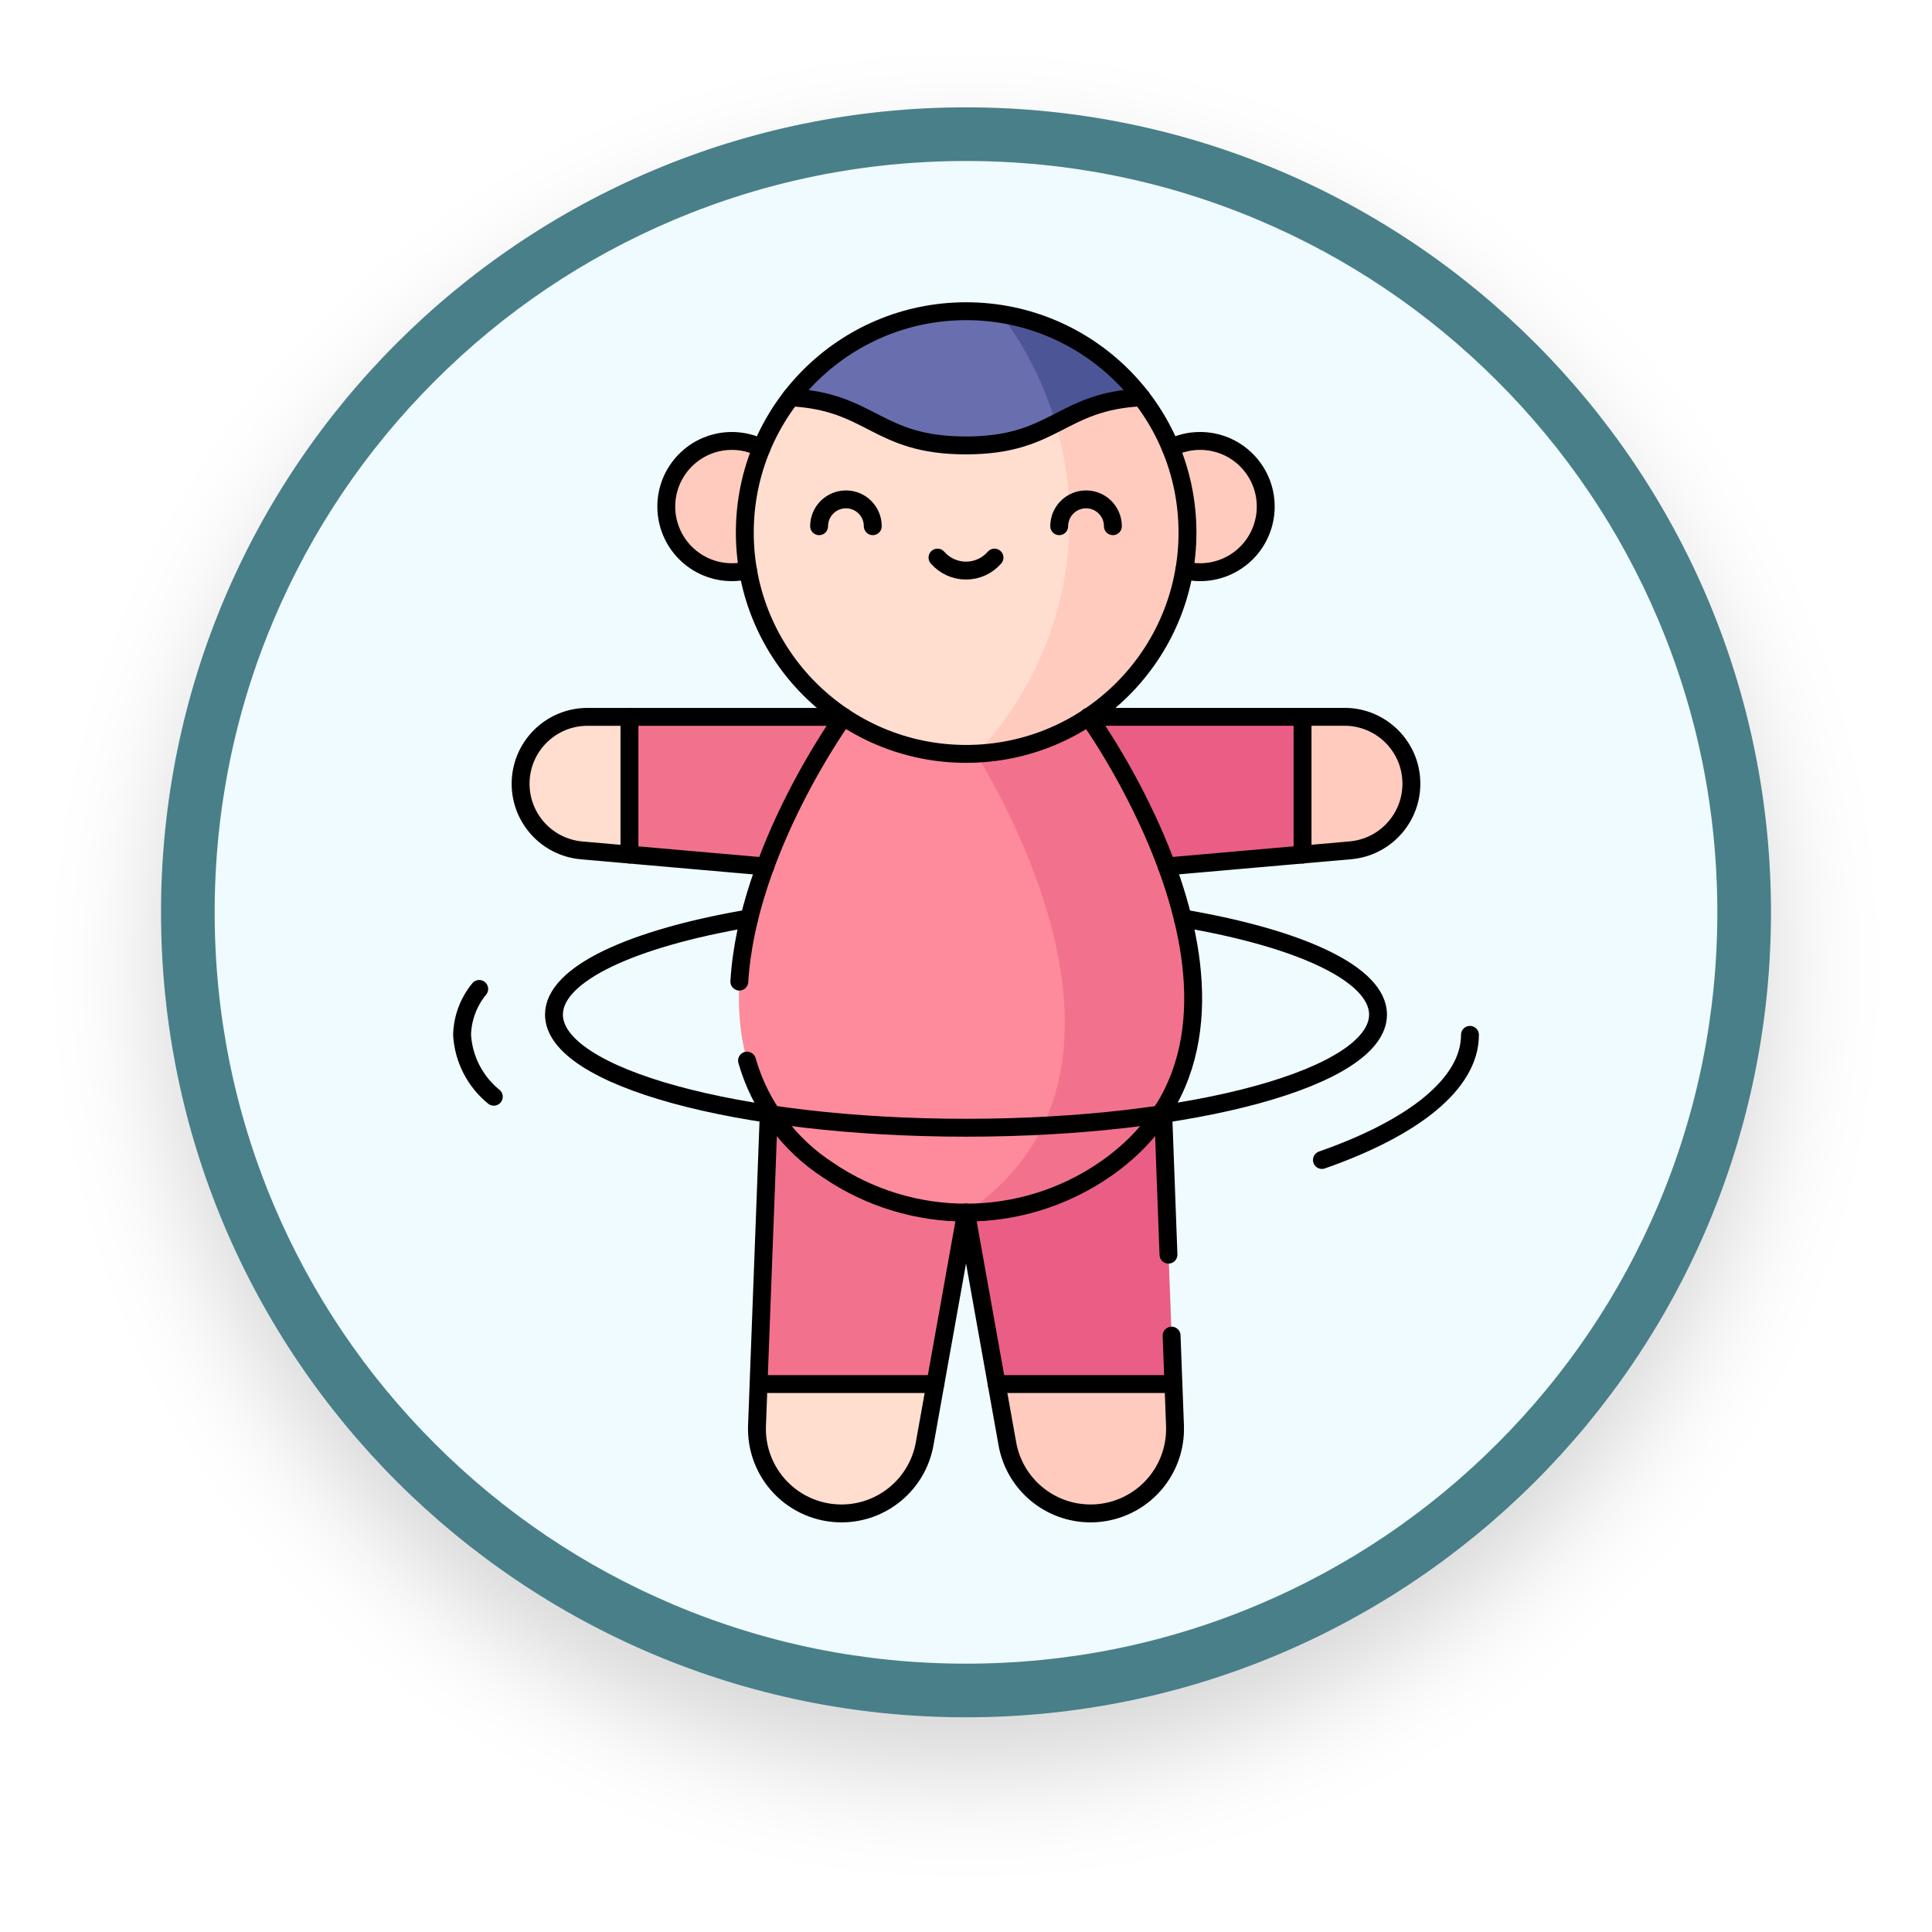
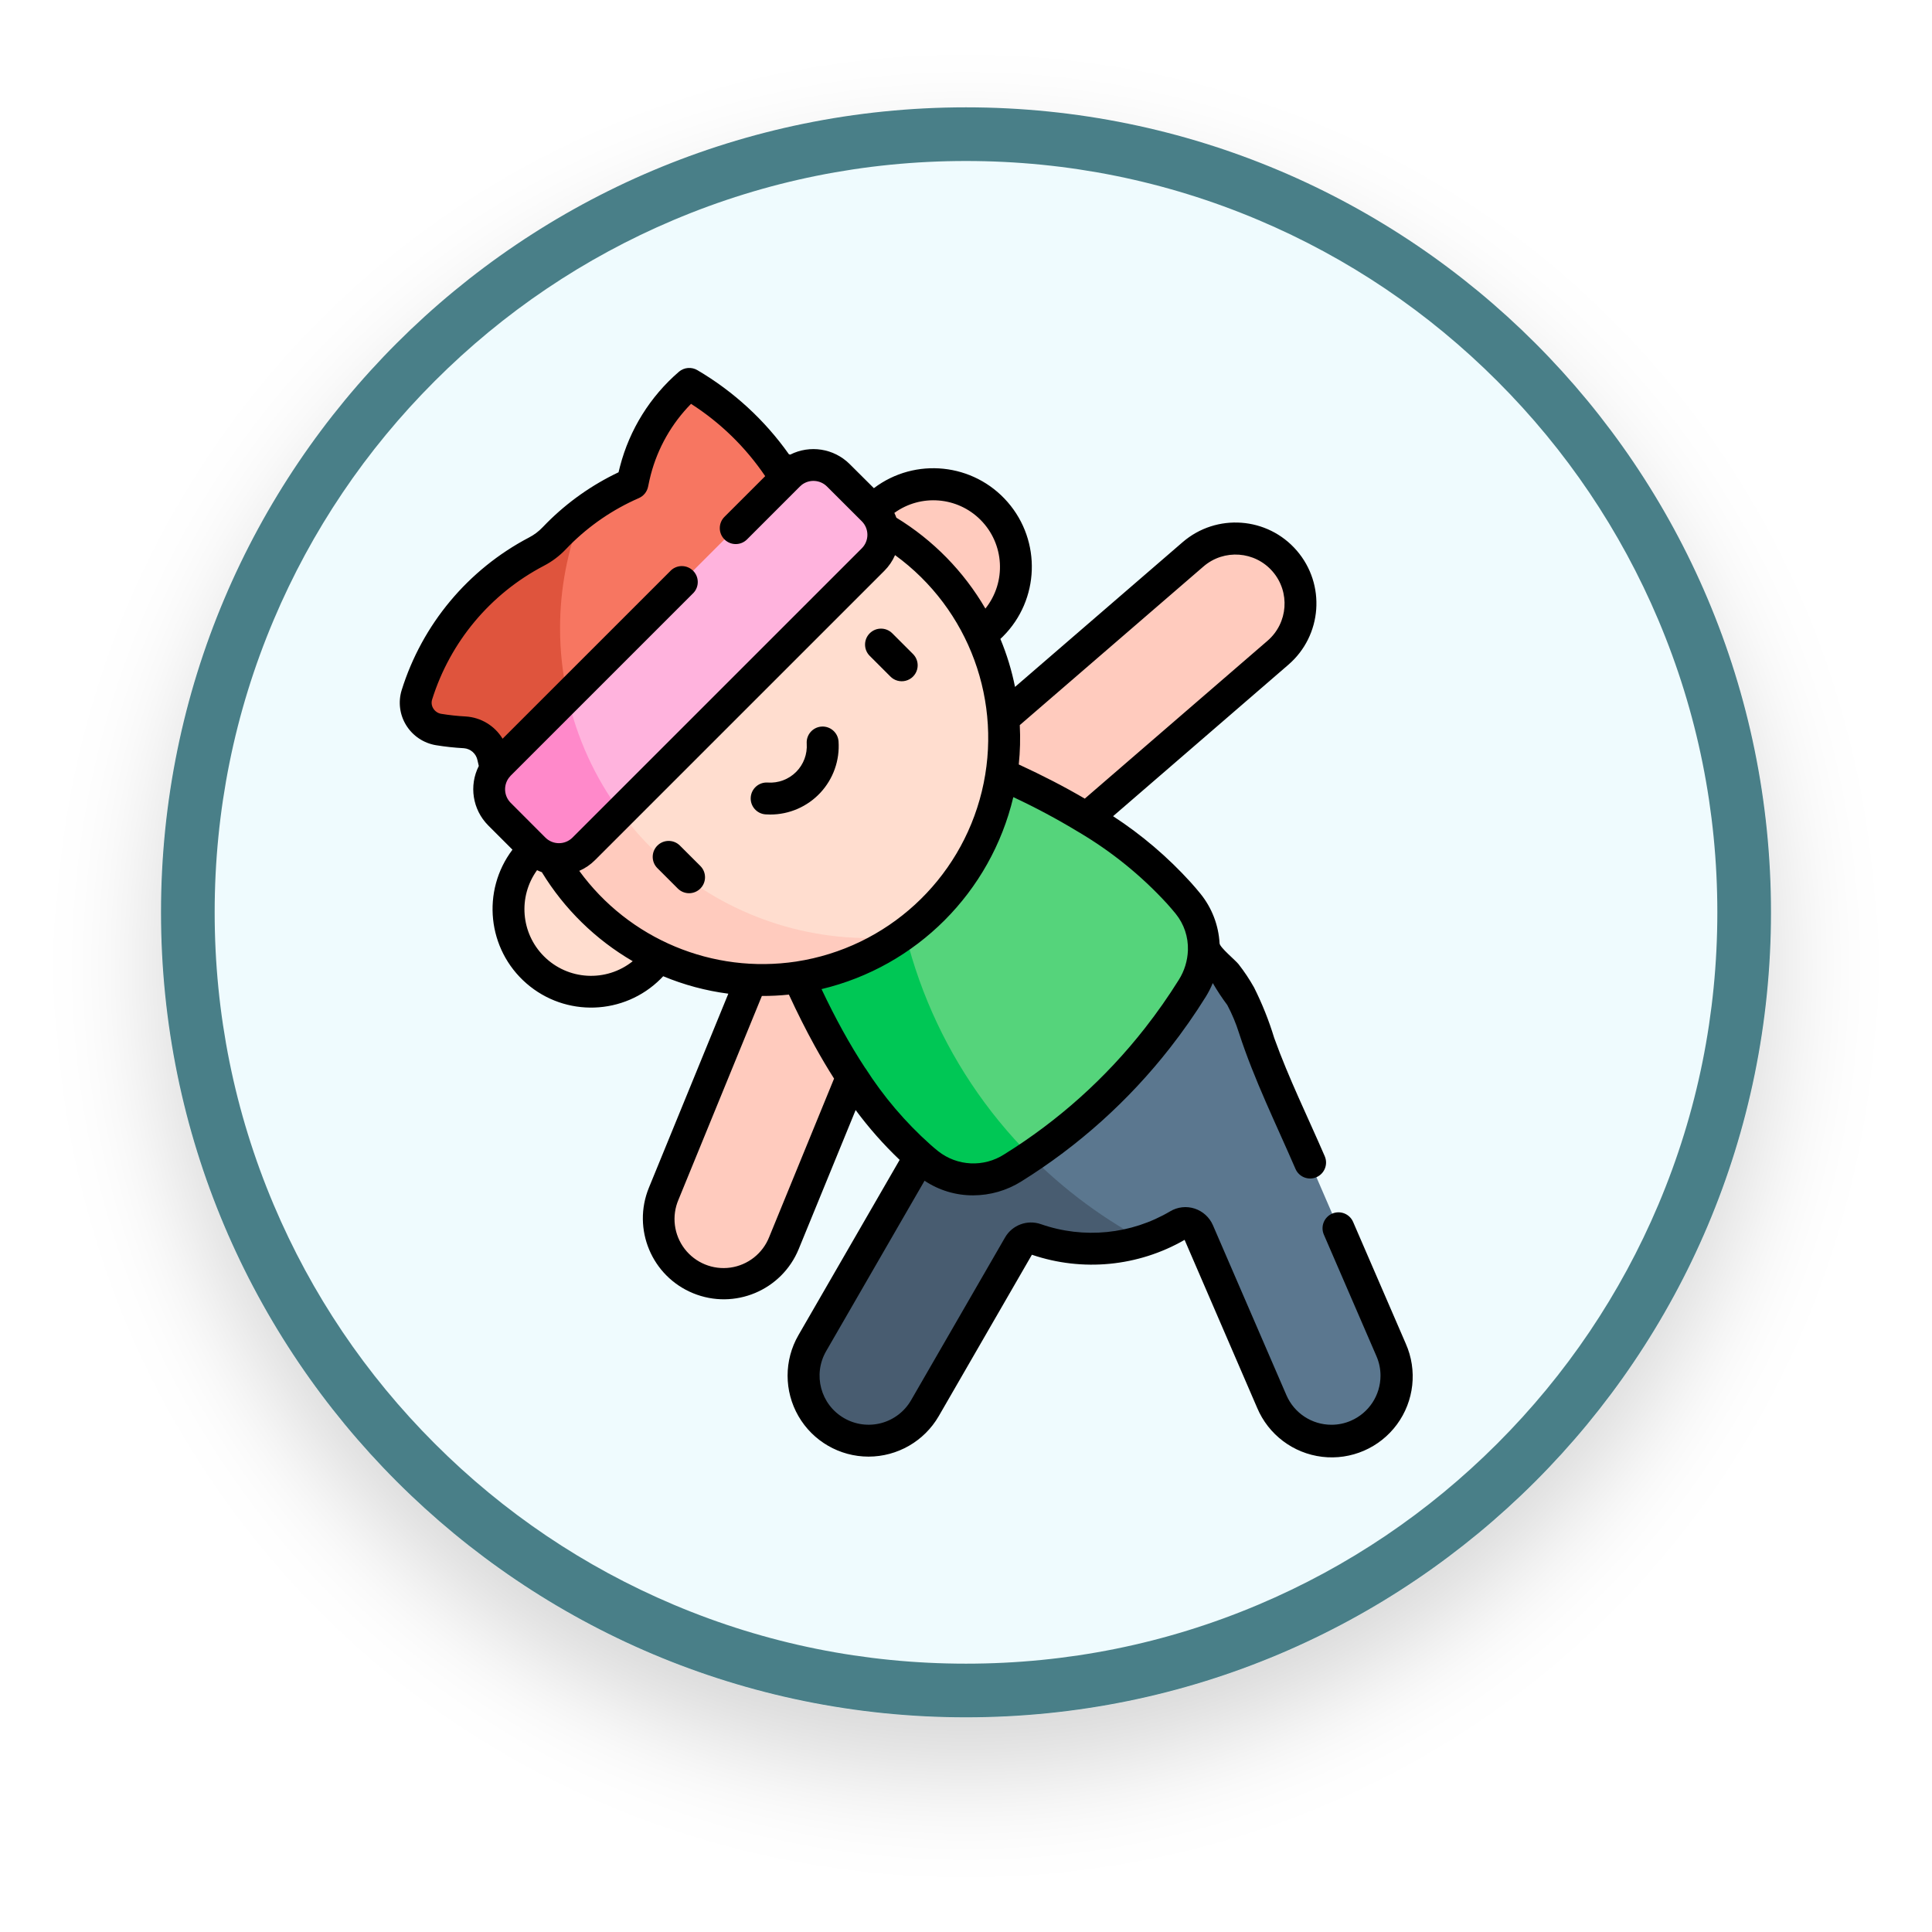
<svg xmlns="http://www.w3.org/2000/svg" width="108" height="108" viewBox="0 0 108 108">
  <defs>
    <filter id="Path_904820" x="0" y="0" width="108" height="108" filterUnits="userSpaceOnUse">
      <feOffset dy="3" input="SourceAlpha" />
      <feGaussianBlur stdDeviation="3" result="blur" />
      <feFlood flood-opacity="0.161" />
      <feComposite operator="in" in2="blur" />
      <feComposite in="SourceGraphic" />
    </filter>
-     <clipPath id="clip-path">
-       <path id="path5484" d="M0-682.665H69.234v69.234H0Z" transform="translate(0 682.665)" />
-     </clipPath>
  </defs>
-   <g id="Group_1208169" data-name="Group 1208169" transform="translate(-619.477 -328.148)">
-     <g id="Group_1207936" data-name="Group 1207936">
-       <g id="Group_1201662" data-name="Group 1201662" transform="translate(628.477 334.148)">
-         <g id="Group_1173585" data-name="Group 1173585" transform="translate(0 0)">
-           <g id="Group_1173428" data-name="Group 1173428">
-             <g id="Group_1171958" data-name="Group 1171958">
-               <g id="Group_1167341" data-name="Group 1167341">
-                 <g id="Group_1166792" data-name="Group 1166792">
-                   <g transform="matrix(1, 0, 0, 1, -9, -6)" filter="url(#Path_904820)">
-                     <g id="Path_904820-2" data-name="Path 904820" transform="translate(9 6)" fill="#effbfe">
-                       <path d="M 45 88.5 C 39.127 88.5 33.43 87.35 28.068 85.082 C 22.889 82.891 18.236 79.755 14.241 75.759 C 10.245 71.764 7.109 67.111 4.918 61.932 C 2.65 56.57 1.5 50.873 1.5 45 C 1.5 39.127 2.65 33.43 4.918 28.068 C 7.109 22.889 10.245 18.236 14.241 14.241 C 18.236 10.245 22.889 7.109 28.068 4.918 C 33.43 2.65 39.127 1.5 45 1.5 C 50.873 1.5 56.57 2.65 61.932 4.918 C 67.111 7.109 71.764 10.245 75.759 14.241 C 79.755 18.236 82.891 22.889 85.082 28.068 C 87.35 33.43 88.5 39.127 88.5 45 C 88.5 50.873 87.35 56.57 85.082 61.932 C 82.891 67.111 79.755 71.764 75.759 75.759 C 71.764 79.755 67.111 82.891 61.932 85.082 C 56.57 87.35 50.873 88.5 45 88.5 Z" stroke="none" />
-                       <path d="M 45 3 C 39.329 3 33.829 4.11 28.653 6.299 C 23.652 8.415 19.16 11.443 15.302 15.302 C 11.443 19.16 8.415 23.652 6.299 28.653 C 4.11 33.829 3 39.329 3 45 C 3 50.671 4.11 56.171 6.299 61.347 C 8.415 66.348 11.443 70.84 15.302 74.698 C 19.16 78.557 23.652 81.585 28.653 83.701 C 33.829 85.89 39.329 87 45 87 C 50.671 87 56.171 85.89 61.347 83.701 C 66.348 81.585 70.84 78.557 74.698 74.698 C 78.557 70.84 81.585 66.348 83.701 61.347 C 85.89 56.171 87 50.671 87 45 C 87 39.329 85.89 33.829 83.701 28.653 C 81.585 23.652 78.557 19.16 74.698 15.302 C 70.84 11.443 66.348 8.415 61.347 6.299 C 56.171 4.11 50.671 3 45 3 M 45 -7.62939453125e-06 C 69.853 -7.62939453125e-06 90 20.147 90 45 C 90 69.853 69.853 90 45 90 C 20.147 90 -7.62939453125e-06 69.853 -7.62939453125e-06 45 C -7.62939453125e-06 20.147 20.147 -7.62939453125e-06 45 -7.62939453125e-06 Z" stroke="none" fill="#497f88" />
+   <g id="Group_1209302" data-name="Group 1209302" transform="translate(-619.477 -472.679)">
+     <g id="Group_1209296" data-name="Group 1209296">
+       <g id="Group_1208347" data-name="Group 1208347" transform="translate(628.477 478.679)">
+         <g id="Group_1207936" data-name="Group 1207936" transform="translate(0 0)">
+           <g id="Group_1201662" data-name="Group 1201662">
+             <g id="Group_1173585" data-name="Group 1173585">
+               <g id="Group_1173428" data-name="Group 1173428">
+                 <g id="Group_1171958" data-name="Group 1171958">
+                   <g id="Group_1167341" data-name="Group 1167341">
+                     <g id="Group_1166792" data-name="Group 1166792">
+                       <g transform="matrix(1, 0, 0, 1, -9, -6)" filter="url(#Path_904820)">
+                         <g id="Path_904820-2" data-name="Path 904820" transform="translate(9 6)" fill="#effbfe">
+                           <path d="M 45 88.5 C 39.127 88.5 33.43 87.35 28.068 85.082 C 22.889 82.891 18.236 79.755 14.241 75.759 C 10.245 71.764 7.109 67.111 4.918 61.932 C 2.65 56.57 1.5 50.873 1.5 45 C 1.5 39.127 2.65 33.43 4.918 28.068 C 7.109 22.889 10.245 18.236 14.241 14.241 C 18.236 10.245 22.889 7.109 28.068 4.918 C 33.43 2.65 39.127 1.5 45 1.5 C 50.873 1.5 56.57 2.65 61.932 4.918 C 67.111 7.109 71.764 10.245 75.759 14.241 C 79.755 18.236 82.891 22.889 85.082 28.068 C 87.35 33.43 88.5 39.127 88.5 45 C 88.5 50.873 87.35 56.57 85.082 61.932 C 82.891 67.111 79.755 71.764 75.759 75.759 C 71.764 79.755 67.111 82.891 61.932 85.082 C 56.57 87.35 50.873 88.5 45 88.5 Z" stroke="none" />
+                           <path d="M 45 3 C 39.329 3 33.829 4.11 28.653 6.299 C 23.652 8.415 19.16 11.443 15.302 15.302 C 11.443 19.16 8.415 23.652 6.299 28.653 C 4.11 33.829 3 39.329 3 45 C 3 50.671 4.11 56.171 6.299 61.347 C 8.415 66.348 11.443 70.84 15.302 74.698 C 19.16 78.557 23.652 81.585 28.653 83.701 C 33.829 85.89 39.329 87 45 87 C 50.671 87 56.171 85.89 61.347 83.701 C 66.348 81.585 70.84 78.557 74.698 74.698 C 78.557 70.84 81.585 66.348 83.701 61.347 C 85.89 56.171 87 50.671 87 45 C 87 39.329 85.89 33.829 83.701 28.653 C 81.585 23.652 78.557 19.16 74.698 15.302 C 70.84 11.443 66.348 8.415 61.347 6.299 C 56.171 4.11 50.671 3 45 3 M 45 -7.62939453125e-06 C 69.853 -7.62939453125e-06 90 20.147 90 45 C 90 69.853 69.853 90 45 90 C 20.147 90 -7.62939453125e-06 69.853 -7.62939453125e-06 45 C -7.62939453125e-06 20.147 20.147 -7.62939453125e-06 45 -7.62939453125e-06 Z" stroke="none" fill="#497f88" />
+                         </g>
+                       </g>
                    </g>
                  </g>
                </g>
              </g>
            </g>
          </g>
        </g>
      </g>
-       <g id="g5478" transform="translate(638.86 1027.196)">
-         <g id="g5480" transform="translate(0 -682.665)">
-           <g id="g5482" clip-path="url(#clip-path)">
-             <g id="g5488" transform="translate(46.06 8.266)">
-               <path id="path5490" d="M-14.557,0A3.623,3.623,0,0,0-16.2.389l.759,6.84a3.6,3.6,0,0,0,.884.108,3.667,3.667,0,0,0,3.669-3.669A3.668,3.668,0,0,0-14.557,0" transform="translate(16.2)" fill="#ffcbbe" />
-             </g>
-             <g id="g5492" transform="translate(17.863 8.266)">
-               <path id="path5494" d="M-32.5,0a3.668,3.668,0,0,0-3.669,3.669A3.667,3.667,0,0,0-32.5,7.337a3.725,3.725,0,0,0,.9-.111L-30.848.4A3.627,3.627,0,0,0-32.5,0" transform="translate(36.173)" fill="#ffcbbe" />
-             </g>
-             <g id="g5496" transform="translate(12.762 23.69)">
-               <path id="path5498" d="M-132.984,0l-4.376,8.361-7.59-.662-3.043-3.849L-144.95,0Z" transform="translate(147.993)" fill="#f2728d" />
-             </g>
-             <g id="g5500" transform="translate(9.718 23.69)">
-               <path id="path5502" d="M-53.927,0V7.7L-56.6,7.464a3.725,3.725,0,0,1-2.431-1.2,3.728,3.728,0,0,1-.983-2.527A3.739,3.739,0,0,1-56.273,0Z" transform="translate(60.013)" fill="#ffddcf" />
-             </g>
-             <g id="g5504" transform="translate(41.463 23.69)">
-               <path id="path5506" d="M-136.23-33.128l-3.409,3.959-7.59.663-4.376-8.361h11.966Z" transform="translate(151.605 36.867)" fill="#ea5e86" />
-             </g>
-             <g id="g5508" transform="translate(53.429 23.69)">
-               <path id="path5510" d="M-53.927-33.128A3.738,3.738,0,0,1-57.341-29.4l-2.672.234v-7.7h2.346a3.727,3.727,0,0,1,2.645,1.1,3.721,3.721,0,0,1,1.1,2.644" transform="translate(60.013 36.867)" fill="#ffcbbe" />
-             </g>
-             <g id="g5512" transform="translate(34.617 45.666)">
-               <path id="path5514" d="M-59.36-169.679l-4.986-3.831-1.713-9.583,11.018-5.736.577,15.319Z" transform="translate(66.06 188.83)" fill="#ea5e86" />
-             </g>
-             <g id="g5516" transform="translate(23.023 45.666)">
-               <path id="path5518" d="M-102.726-50.824l-1.713,9.583-5.409,3.381-4.472-3.381.576-15.319Z" transform="translate(114.32 56.56)" fill="#f2728d" />
-             </g>
-             <g id="g5520" transform="translate(21.919 23.69)">
-               <path id="path5522" d="M-180.85-224.477a13.649,13.649,0,0,1-7.713,2.377,13.647,13.647,0,0,1-7.712-2.377c-11.7-8.008.867-25.335.867-25.335h13.691a0,0,0,0,1,0,0c.133.183,12.507,17.37.865,25.334" transform="translate(201.262 249.813)" fill="#fd8b9b" />
-             </g>
-             <g id="g5524" transform="translate(34.098 21.816)">
-               <path id="path5526" d="M-72.941-241.083a13.649,13.649,0,0,1-7.713,2.377l.068-.045c12.611-8.629-.587-27.306-.587-27.306l.325-.362,1.682-1.874,5.359,1.874a0,0,0,0,1,0,0c.133.183,12.507,17.37.865,25.334" transform="translate(81.173 268.293)" fill="#f2728d" />
-             </g>
-             <g id="g5528" transform="translate(36.33 60.986)">
-               <path id="path5530" d="M-88.36-22.261a4.725,4.725,0,0,1-4.725,4.722,4.725,4.725,0,0,1-4.65-3.893l-.6-3.341h9.882l.088,2.333c0,.061,0,.12,0,.18" transform="translate(98.333 24.773)" fill="#ffcbbe" />
-             </g>
-             <g id="g5532" transform="translate(22.932 60.986)">
-               <path id="path5534" d="M-.809,0H9.071l-.6,3.341A4.724,4.724,0,0,1-.9,2.333Z" transform="translate(0.901)" fill="#ffddcf" />
-             </g>
-             <g id="g5536" transform="translate(22.252 1.014)">
-               <path id="path5538" d="M-207.272-109.627c0,6.833-4.187,12.373-11.021,12.373a12.373,12.373,0,0,1-12.373-12.373A12.373,12.373,0,0,1-218.293-122c6.833,0,11.021,5.54,11.021,12.373" transform="translate(230.666 122)" fill="#ffddcf" />
-             </g>
-             <g id="g5540" transform="translate(35.202 4.124)">
-               <path id="path5542" d="M-44.688,0-45.3,3.162a19.082,19.082,0,0,1,.768,5.376,19.007,19.007,0,0,1-5.2,13.085,12.373,12.373,0,0,0,11.8-12.36A12.318,12.318,0,0,0-40.512,1.7Z" transform="translate(49.732)" fill="#ffcbbe" />
-             </g>
-             <g id="g5544" transform="translate(24.827 1.014)">
-               <path id="path5546" d="M-173.609-42.657h0a12.352,12.352,0,0,0-9.8-4.814,12.352,12.352,0,0,0-9.8,4.816c4.536.239,4.781,2.686,9.783,2.686s5.248-2.456,9.811-2.687" transform="translate(193.204 47.472)" fill="#696eaf" />
-             </g>
-             <g id="g5548" transform="translate(36.544 1.162)">
-               <path id="path5550" d="M0,0A19.009,19.009,0,0,1,3.087,6.124,10.274,10.274,0,0,1,7.878,4.667h0A12.365,12.365,0,0,0,0,0" fill="#4c5696" />
-             </g>
-             <g id="g5552" transform="translate(22.252 1.014)">
-               <path id="path5554" d="M-109.627,0A12.373,12.373,0,0,0-122,12.373a12.373,12.373,0,0,0,12.373,12.373A12.373,12.373,0,0,0-97.254,12.373,12.373,12.373,0,0,0-109.627,0Z" transform="translate(122)" fill="none" stroke="#000" stroke-linecap="round" stroke-linejoin="round" stroke-miterlimit="10" stroke-width="1" />
-             </g>
-             <g id="g5556" transform="translate(21.947 23.69)">
-               <path id="path5558" d="M0-131.118c.439-7.375,5.825-14.8,5.825-14.8" transform="translate(0 145.917)" fill="none" stroke="#000" stroke-linecap="round" stroke-linejoin="round" stroke-miterlimit="10" stroke-width="1" />
-             </g>
-             <g id="g5560" transform="translate(22.376 23.69)">
-               <path id="path5562" d="M-169.118,0s12.571,17.328.867,25.336a13.7,13.7,0,0,1-15.425,0,10.861,10.861,0,0,1-4.529-6.12" transform="translate(188.205)" fill="none" stroke="#000" stroke-linecap="round" stroke-linejoin="round" stroke-miterlimit="10" stroke-width="1" />
-             </g>
-             <g id="g5564" transform="translate(34.617 51.402)">
-               <path id="path5566" d="M-101.829-60.931l.19,5.039a4.724,4.724,0,0,1-4.721,4.9h0a4.724,4.724,0,0,1-4.65-3.893l-2.311-12.925" transform="translate(113.322 67.808)" fill="none" stroke="#000" stroke-linecap="round" stroke-linejoin="round" stroke-miterlimit="10" stroke-width="1" />
-             </g>
-             <g id="g5568" transform="translate(45.635 45.666)">
-               <path id="path5570" d="M0,0,.3,8.087" fill="none" stroke="#000" stroke-linecap="round" stroke-linejoin="round" stroke-miterlimit="10" stroke-width="1" />
-             </g>
-             <g id="g5572" transform="translate(36.331 60.986)">
-               <path id="path5574" d="M0,0H9.881" fill="none" stroke="#000" stroke-linecap="round" stroke-linejoin="round" stroke-miterlimit="10" stroke-width="1" />
-             </g>
-             <g id="g5576" transform="translate(22.931 45.666)">
-               <path id="path5578" d="M-5.92,0l-.665,17.652a4.724,4.724,0,0,0,4.721,4.9,4.724,4.724,0,0,0,4.651-3.893L5.1,5.737" transform="translate(6.588)" fill="none" stroke="#000" stroke-linecap="round" stroke-linejoin="round" stroke-miterlimit="10" stroke-width="1" />
-             </g>
-             <g id="g5580" transform="translate(23.022 60.986)">
-               <path id="path5582" d="M-87.549,0H-97.43" transform="translate(97.43)" fill="none" stroke="#000" stroke-linecap="round" stroke-linejoin="round" stroke-miterlimit="10" stroke-width="1" />
-             </g>
-             <g id="g5584" transform="translate(11.584 34.953)">
-               <path id="path5586" d="M-311.433,0c6.552,1.115,10.916,3.108,10.916,5.38,0,3.493-10.312,6.325-23.033,6.325s-23.033-2.832-23.033-6.325c0-2.272,4.364-4.265,10.916-5.38" transform="translate(346.583)" fill="none" stroke="#000" stroke-linecap="round" stroke-linejoin="round" stroke-miterlimit="10" stroke-width="1" />
-             </g>
-             <g id="g5588" transform="translate(6.446 38.9)">
-               <path id="path5590" d="M-15.726-53.378A4.822,4.822,0,0,1-17.5-56.837a4.205,4.205,0,0,1,.959-2.566" transform="translate(17.501 59.403)" fill="none" stroke="#000" stroke-linecap="round" stroke-linejoin="round" stroke-miterlimit="10" stroke-width="1" />
-             </g>
-             <g id="g5592" transform="translate(54.513 41.466)">
-               <path id="path5594" d="M-73.328,0c0,2.733-3.163,5.206-8.276,6.995" transform="translate(81.604)" fill="none" stroke="#000" stroke-linecap="round" stroke-linejoin="round" stroke-miterlimit="10" stroke-width="1" />
-             </g>
-             <g id="g5596" transform="translate(9.719 23.69)">
-               <path id="path5598" d="M-159.947,0H-174.26A3.739,3.739,0,0,0-178,3.739a3.739,3.739,0,0,0,3.414,3.725l10.262.9" transform="translate(178)" fill="none" stroke="#000" stroke-linecap="round" stroke-linejoin="round" stroke-miterlimit="10" stroke-width="1" />
-             </g>
-             <g id="g5600" transform="translate(15.804 23.69)">
-               <path id="path5602" d="M0-68.207v-7.7" transform="translate(0 75.905)" fill="none" stroke="#000" stroke-linecap="round" stroke-linejoin="round" stroke-miterlimit="10" stroke-width="1" />
-             </g>
-             <g id="g5604" transform="translate(41.463 23.69)">
-               <path id="path5606" d="M-38.776-74.075l10.262-.9A3.739,3.739,0,0,0-25.1-78.7a3.74,3.74,0,0,0-3.74-3.739H-43.152" transform="translate(43.152 82.436)" fill="none" stroke="#000" stroke-linecap="round" stroke-linejoin="round" stroke-miterlimit="10" stroke-width="1" />
-             </g>
-             <g id="g5608" transform="translate(53.43 23.69)">
-               <path id="path5610" d="M0-68.206v-7.7" transform="translate(0 75.904)" fill="none" stroke="#000" stroke-linecap="round" stroke-linejoin="round" stroke-miterlimit="10" stroke-width="1" />
-             </g>
-             <g id="g5612" transform="translate(26.402 11.53)">
-               <path id="path5614" d="M-26.615-13.306a1.5,1.5,0,0,0-1.5-1.5,1.5,1.5,0,0,0-1.5,1.5" transform="translate(29.619 14.808)" fill="none" stroke="#000" stroke-linecap="round" stroke-linejoin="round" stroke-miterlimit="10" stroke-width="1" />
-             </g>
-             <g id="g5616" transform="translate(39.828 11.53)">
-               <path id="path5618" d="M0-13.306a1.5,1.5,0,0,1,1.5-1.5,1.5,1.5,0,0,1,1.5,1.5" transform="translate(0 14.808)" fill="none" stroke="#000" stroke-linecap="round" stroke-linejoin="round" stroke-miterlimit="10" stroke-width="1" />
-             </g>
-             <g id="g5620" transform="translate(33.024 14.787)">
-               <path id="path5622" d="M0,0A2.108,2.108,0,0,0,1.593.726,2.107,2.107,0,0,0,3.186,0" fill="none" stroke="#000" stroke-linecap="round" stroke-linejoin="round" stroke-miterlimit="10" stroke-width="1" />
-             </g>
-             <g id="g5624" transform="translate(17.863 8.266)">
-               <path id="path5626" d="M-40.484-64.027a3.732,3.732,0,0,1-.9.111,3.667,3.667,0,0,1-3.669-3.669,3.668,3.668,0,0,1,3.669-3.668,3.628,3.628,0,0,1,1.656.4" transform="translate(45.053 71.253)" fill="none" stroke="#000" stroke-linecap="round" stroke-linejoin="round" stroke-miterlimit="10" stroke-width="1" />
-             </g>
-             <g id="g5628" transform="translate(24.827 5.829)">
-               <path id="path5630" d="M0-.013C4.536.226,4.781,2.672,9.783,2.672S15.03.216,19.594-.015" transform="translate(0 0.015)" fill="none" stroke="#000" stroke-linecap="round" stroke-linejoin="round" stroke-miterlimit="10" stroke-width="1" />
-             </g>
-             <g id="g5632" transform="translate(46.06 8.266)">
-               <path id="path5634" d="M-6.721-64.051a3.6,3.6,0,0,0,.884.108,3.667,3.667,0,0,0,3.669-3.669A3.668,3.668,0,0,0-5.837-71.28a3.623,3.623,0,0,0-1.643.389" transform="translate(7.48 71.28)" fill="none" stroke="#000" stroke-linecap="round" stroke-linejoin="round" stroke-miterlimit="10" stroke-width="1" />
-             </g>
+       <g id="triangle_10910805_1_" data-name="triangle_10910805 (1)" transform="translate(623.952 493.254)">
+         <g id="Group_1209294" data-name="Group 1209294" transform="translate(18.763 0.89)">
+           <path id="Path_1054559" data-name="Path 1054559" d="M141.479,280.521l-.681-.279a3.266,3.266,0,0,1-1.785-4.26l6.364-15.541,6.725,2.754-6.364,15.541A3.266,3.266,0,0,1,141.479,280.521Z" transform="translate(-125.291 -230.377)" fill="#ffcbbe" />
+           <g id="Group_1209289" data-name="Group 1209289" transform="translate(21.68 29.319)">
+             <path id="Path_1054560" data-name="Path 1054560" d="M240.61,278.844l-7.449-17.228a9.511,9.511,0,1,0-18.232,5.287l-6.678,11.566a3.633,3.633,0,0,0,1.33,4.963h0a3.633,3.633,0,0,0,4.963-1.33L219.8,273a.782.782,0,0,1,.936-.348,9.519,9.519,0,0,0,7.987-.795.781.781,0,0,1,1.111.368l4.108,9.5a3.634,3.634,0,0,0,4.777,1.893h0A3.633,3.633,0,0,0,240.61,278.844Z" transform="translate(-207.764 -254.167)" fill="#5b778f" />
+             <path id="Path_1054561" data-name="Path 1054561" d="M215.042,304.605a9.394,9.394,0,0,0-.661,2.985,9.513,9.513,0,0,0,.548,3.757l-6.678,11.566a3.633,3.633,0,0,0,1.33,4.963h0a3.633,3.633,0,0,0,4.963-1.33l5.254-9.1a.782.782,0,0,1,.936-.348,9.533,9.533,0,0,0,6.066.073A26.783,26.783,0,0,1,215.042,304.605Z" transform="translate(-207.764 -298.61)" fill="#485c70" />
          </g>
+           <path id="Path_1054562" data-name="Path 1054562" d="M297.026,80.08l.481.557a3.266,3.266,0,0,1-.337,4.606L283.561,97l-4.75-5.5,13.608-11.755A3.266,3.266,0,0,1,297.026,80.08Z" transform="translate(-248.687 -70.456)" fill="#ffcbbe" />
+           <g id="Group_1209290" data-name="Group 1209290" transform="translate(20.527 20.938)">
+             <path id="Path_1054563" data-name="Path 1054563" d="M220.95,196.5a31.13,31.13,0,0,1-10.04,10.04,4.068,4.068,0,0,1-4.726-.237c-3.534-2.871-6.019-7.306-8.122-12.473a31.14,31.14,0,0,1,10.178-10.178c5.167,2.1,9.6,4.588,12.473,8.122A4.069,4.069,0,0,1,220.95,196.5Z" transform="translate(-198.062 -183.657)" fill="#55d47b" />
+             <path id="Path_1054564" data-name="Path 1054564" d="M204.139,209.422c0-.131,0-.261,0-.392a31.2,31.2,0,0,0-6.082,7.162c2.1,5.167,4.588,9.6,8.122,12.473a4.068,4.068,0,0,0,4.726.237c.341-.213.676-.434,1.006-.658A26.585,26.585,0,0,1,204.139,209.422Z" transform="translate(-198.062 -206.014)" fill="#00c755" />
+           </g>
+           <circle id="Ellipse_13536" data-name="Ellipse 13536" cx="4.617" cy="4.617" r="4.617" transform="translate(5.187 24.743)" fill="#ffddcf" />
+           <circle id="Ellipse_13537" data-name="Ellipse 13537" cx="4.617" cy="4.617" r="4.617" transform="translate(24.319 5.611)" fill="#ffcbbe" />
+           <g id="Group_1209291" data-name="Group 1209291" transform="translate(5.841 6.265)">
+             <circle id="Ellipse_13538" data-name="Ellipse 13538" cx="13.529" cy="13.529" r="13.529" fill="#ffddcf" />
+             <path id="Path_1054565" data-name="Path 1054565" d="M94.065,129.432a17.324,17.324,0,0,1-17.324-17.324q0-.7.055-1.385A13.531,13.531,0,0,0,95.78,129.348Q94.934,129.431,94.065,129.432Z" transform="translate(-74.513 -104.72)" fill="#ffcbbe" />
+           </g>
+           <g id="Group_1209292" data-name="Group 1209292" transform="translate(0)">
+             <path id="Path_1054566" data-name="Path 1054566" d="M45.687,12.224A15.418,15.418,0,0,0,40.656,7.5a9.511,9.511,0,0,0-3.009,4.847c-.064.241-.117.481-.164.72A13.49,13.49,0,0,0,33.34,15.9q-.114.114-.225.23a3.771,3.771,0,0,1-1,.751,13.564,13.564,0,0,0-6.685,8,1.517,1.517,0,0,0,1.213,1.938,13.688,13.688,0,0,0,1.465.158,1.73,1.73,0,0,1,1.579,1.38,13.443,13.443,0,0,0,.871,2.65,14.5,14.5,0,0,0,5.793-3.651c2.576-2.576,4.014-5.654,4.053-8.159a.933.933,0,0,1,.922-.922c2.5-.039,5.583-1.477,8.159-4.053q.185-.185.361-.372A13.461,13.461,0,0,0,45.687,12.224Z" transform="translate(-25.365 -7.5)" fill="#f77661" />
+             <path id="Path_1054567" data-name="Path 1054567" d="M33.435,74.8a17.275,17.275,0,0,1,1.228-6.417,13.591,13.591,0,0,0-1.324,1.162q-.114.114-.225.23a3.772,3.772,0,0,1-1,.751,13.564,13.564,0,0,0-6.685,8,1.517,1.517,0,0,0,1.213,1.938,13.69,13.69,0,0,0,1.465.158A1.73,1.73,0,0,1,29.69,82a13.443,13.443,0,0,0,.871,2.65,13.742,13.742,0,0,0,4.51-2.5A17.255,17.255,0,0,1,33.435,74.8Z" transform="translate(-25.365 -61.145)" fill="#df543d" />
+           </g>
+           <g id="Group_1209293" data-name="Group 1209293" transform="translate(4.102 4.525)">
+             <path id="Path_1054568" data-name="Path 1054568" d="M81.338,50.865,65.166,67.037a1.961,1.961,0,0,1-2.773,0l-1.944-1.944a1.961,1.961,0,0,1,0-2.773L76.621,46.148a1.961,1.961,0,0,1,2.773,0l1.944,1.944A1.961,1.961,0,0,1,81.338,50.865Z" transform="translate(-59.874 -45.574)" fill="#ffb3dd" />
+             <path id="Path_1054569" data-name="Path 1054569" d="M64.262,154.38l-3.814,3.814a1.961,1.961,0,0,0,0,2.773l1.944,1.944a1.961,1.961,0,0,0,2.773,0l2.056-2.056A17.247,17.247,0,0,1,64.262,154.38Z" transform="translate(-59.875 -141.447)" fill="#ff89ca" />
+           </g>
+         </g>
+         <g id="Group_1209295" data-name="Group 1209295" transform="translate(17.872 -0.002)">
+           <path id="Path_1054570" data-name="Path 1054570" d="M138.356,222.667a.891.891,0,0,0-1.26,1.261l1.141,1.14a.891.891,0,1,0,1.261-1.261Z" transform="translate(-122.695 -195.971)" />
+           <path id="Path_1054571" data-name="Path 1054571" d="M238.108,125.2a.892.892,0,1,0,1.261-1.261l-1.141-1.141a.891.891,0,1,0-1.261,1.261Z" transform="translate(-210.696 -107.969)" />
+           <path id="Path_1054572" data-name="Path 1054572" d="M186.874,168.617a.891.891,0,0,0-.828.95,2.042,2.042,0,0,1-2.179,2.179.891.891,0,0,0-.122,1.779q.132.009.263.009a3.824,3.824,0,0,0,3.817-4.089A.894.894,0,0,0,186.874,168.617Z" transform="translate(-163.297 -148.574)" />
+           <path id="Path_1054573" data-name="Path 1054573" d="M74.107,54.532l-2.942-6.8a.891.891,0,1,0-1.636.708l2.942,6.8a2.711,2.711,0,0,1,.225,1.085,2.744,2.744,0,0,1-1.656,2.52,2.708,2.708,0,0,1-1.084.225,2.741,2.741,0,0,1-2.52-1.655l-4.108-9.5a1.683,1.683,0,0,0-1.025-.931,1.661,1.661,0,0,0-1.358.151,8.62,8.62,0,0,1-7.237.72,1.676,1.676,0,0,0-2,.744l-5.254,9.1a2.739,2.739,0,0,1-3.746,1,2.74,2.74,0,0,1-1-3.745l5.5-9.526a4.857,4.857,0,0,0,2.711.818,5.085,5.085,0,0,0,2.7-.779A32.01,32.01,0,0,0,60.931,38a32.76,32.76,0,0,0,2-2.859,5.16,5.16,0,0,0,.389-.762,12.59,12.59,0,0,0,.812,1.229,9.254,9.254,0,0,1,.657,1.572c.844,2.6,2.071,5.081,3.154,7.587a.891.891,0,0,0,1.636-.708c-.951-2.2-2.012-4.353-2.824-6.609a18.054,18.054,0,0,0-1.128-2.826,10.3,10.3,0,0,0-.866-1.3c-.171-.219-1.048-.937-1.061-1.165a4.832,4.832,0,0,0-1.07-2.776c-.169-.208-.352-.422-.541-.632a22.253,22.253,0,0,0-4.342-3.7l9.8-8.468a4.524,4.524,0,1,0-5.915-6.848l-9.367,8.089a14.235,14.235,0,0,0-.818-2.683c.048-.045.1-.09.143-.137a5.508,5.508,0,0,0-7.215-8.29L43.015,5.36A2.872,2.872,0,0,0,39.7,4.838l-.073-.018a16.5,16.5,0,0,0-5.114-4.7.892.892,0,0,0-1.03.081,10.458,10.458,0,0,0-3.3,5.3c-.028.1-.054.212-.081.325a14.351,14.351,0,0,0-4,2.824c-.081.081-.161.163-.241.247a2.859,2.859,0,0,1-.762.574A14.521,14.521,0,0,0,17.98,18a2.387,2.387,0,0,0,.25,1.965,2.422,2.422,0,0,0,1.67,1.118,14.623,14.623,0,0,0,1.561.168.843.843,0,0,1,.757.678c.023.1.047.21.072.315a2.872,2.872,0,0,0,.519,3.315l1.363,1.363a5.509,5.509,0,0,0,8.29,7.217c.047-.047.092-.094.136-.142a14.248,14.248,0,0,0,3.641.976L31.8,45.816a4.524,4.524,0,1,0,8.374,3.43l3.182-7.769a21.458,21.458,0,0,0,2.46,2.786l-5.659,9.8a4.527,4.527,0,0,0,3.917,6.788A4.541,4.541,0,0,0,48,58.59l5.209-9.024a10.4,10.4,0,0,0,8.536-.832L65.8,58.122a4.525,4.525,0,1,0,8.307-3.59ZM62.8,11.092a2.741,2.741,0,0,1,3.584,4.149L56.165,24.069c-1.119-.656-2.337-1.286-3.69-1.91a14.184,14.184,0,0,0,.056-2.2ZM40.035,33.176a12.668,12.668,0,0,1-12.129-5.069,2.855,2.855,0,0,0,.88-.6L44.959,11.336a2.846,2.846,0,0,0,.6-.88,12.64,12.64,0,0,1-5.522,22.719Zm10.3-24.693a3.73,3.73,0,0,1,.274,4.962,14.492,14.492,0,0,0-4.977-5.081,2.823,2.823,0,0,0-.112-.267,3.723,3.723,0,0,1,4.815.386ZM23.966,22.912a1.036,1.036,0,0,1,.1-.12L34.3,12.559A.891.891,0,0,0,33.042,11.3L23.62,20.72a2.6,2.6,0,0,0-2.063-1.244,12.827,12.827,0,0,1-1.37-.148.639.639,0,0,1-.441-.3.6.6,0,0,1-.065-.5,12.727,12.727,0,0,1,6.243-7.473,4.634,4.634,0,0,0,1.232-.927c.069-.072.139-.145.21-.216a12.569,12.569,0,0,1,3.871-2.643.891.891,0,0,0,.518-.647c.048-.248.1-.464.149-.659A8.828,8.828,0,0,1,34.154,2,14.351,14.351,0,0,1,38.3,6.042L36.023,8.317a.891.891,0,0,0,1.261,1.261L40.24,6.621a1.286,1.286,0,0,1,.113-.1l.012-.009a1.074,1.074,0,0,1,1.388.108L43.7,8.564a1.069,1.069,0,0,1,0,1.512L27.526,26.248a1.073,1.073,0,0,1-1.512,0L24.069,24.3A1.075,1.075,0,0,1,23.966,22.912Zm1.966,9.971a3.724,3.724,0,0,1-.385-4.815,2.82,2.82,0,0,0,.267.112,14.478,14.478,0,0,0,5.081,4.977,3.723,3.723,0,0,1-4.963-.274ZM38.525,48.571a2.742,2.742,0,1,1-5.074-2.079L38.114,35.1a14.157,14.157,0,0,0,1.511-.076c.472,1.022.955,1.982,1.439,2.86.354.643.719,1.258,1.086,1.835Zm5.37-9.434c-.429-.65-.856-1.361-1.27-2.112-.394-.715-.788-1.488-1.176-2.308A14.473,14.473,0,0,0,52.17,23.985,38.23,38.23,0,0,1,55.8,25.926a21.615,21.615,0,0,1,4.966,4.017c.171.191.335.382.487.569a3.064,3.064,0,0,1,.677,2.023s0,.007,0,.01A3.312,3.312,0,0,1,61.42,34.2a31,31,0,0,1-1.893,2.7,30.243,30.243,0,0,1-7.863,7.052,3.178,3.178,0,0,1-3.694-.174c-.158-.127-.3-.245-.426-.36l-.01-.008A20.542,20.542,0,0,1,43.9,39.137Z" transform="translate(-17.872 0.002)" />
        </g>
      </g>
    </g>
  </g>
</svg>
